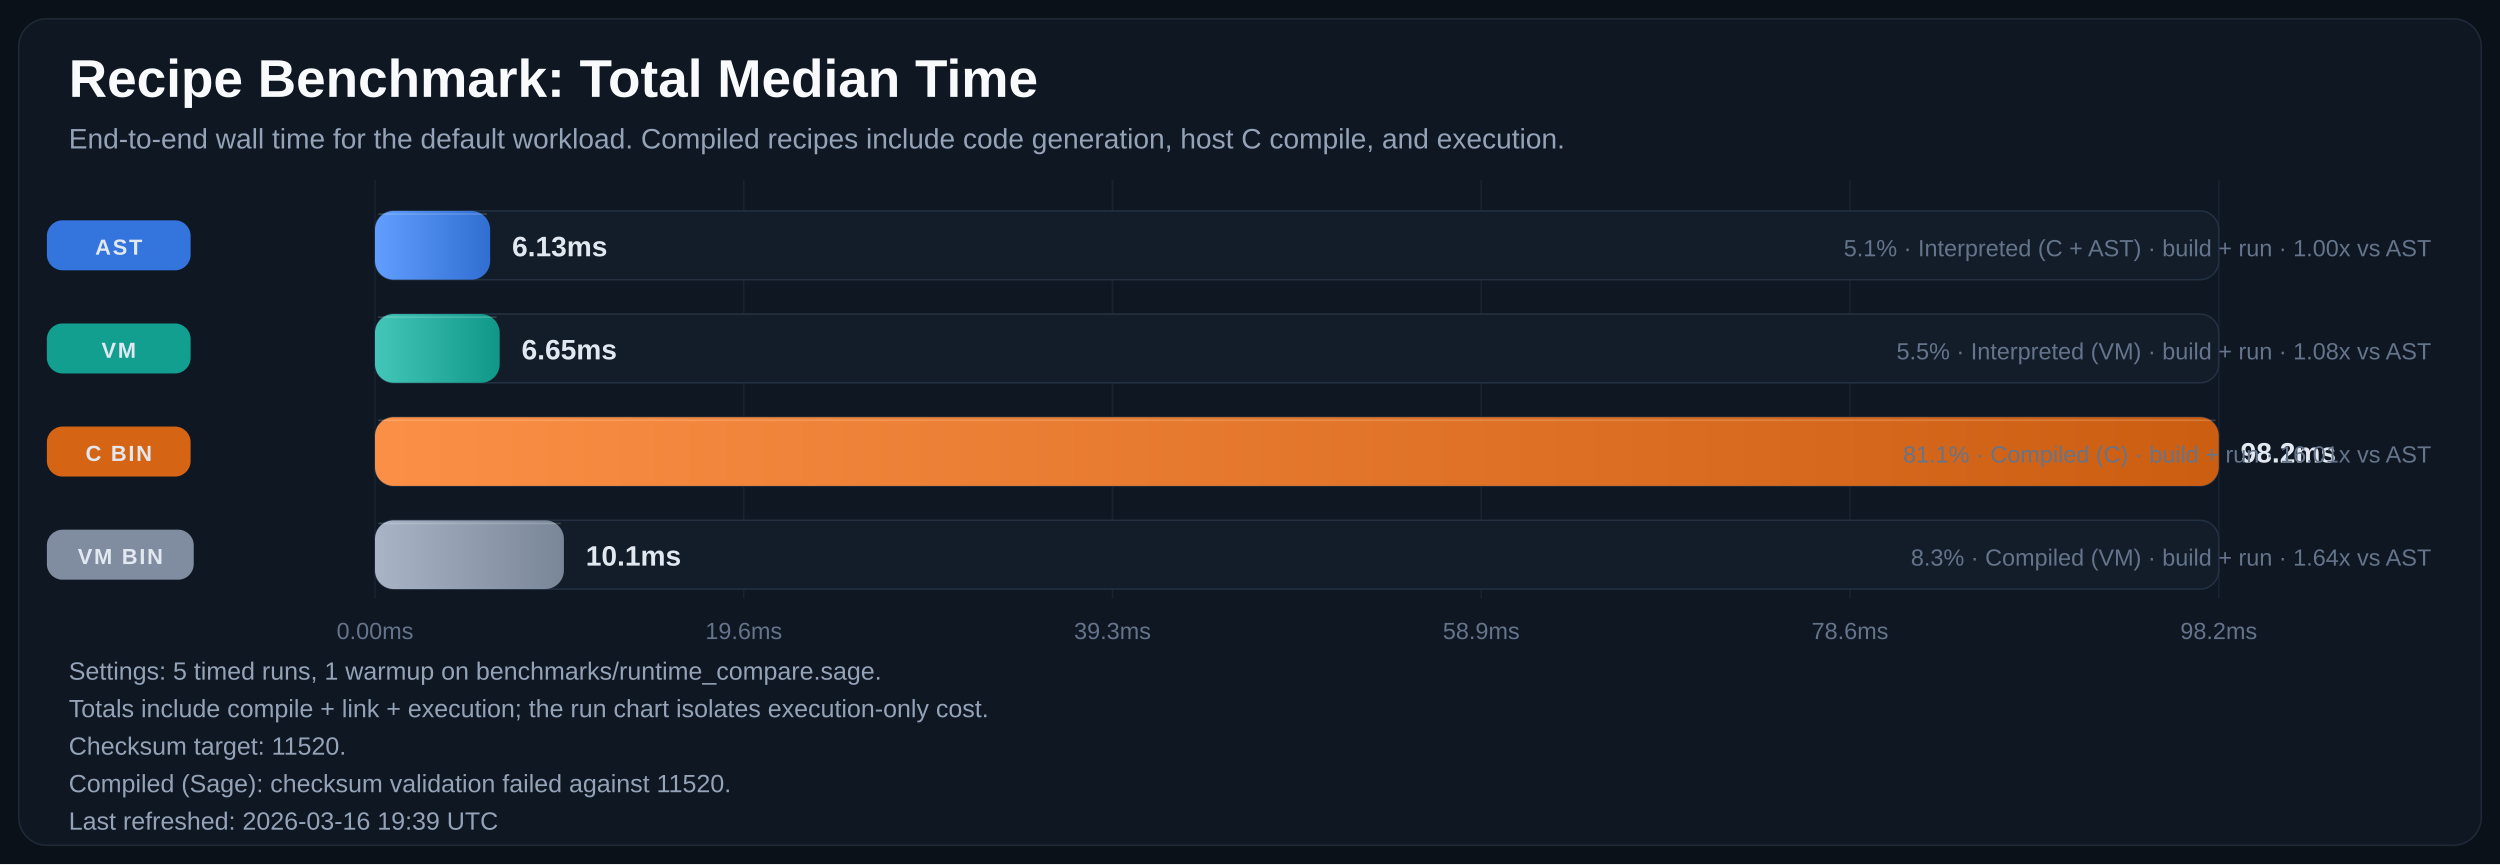
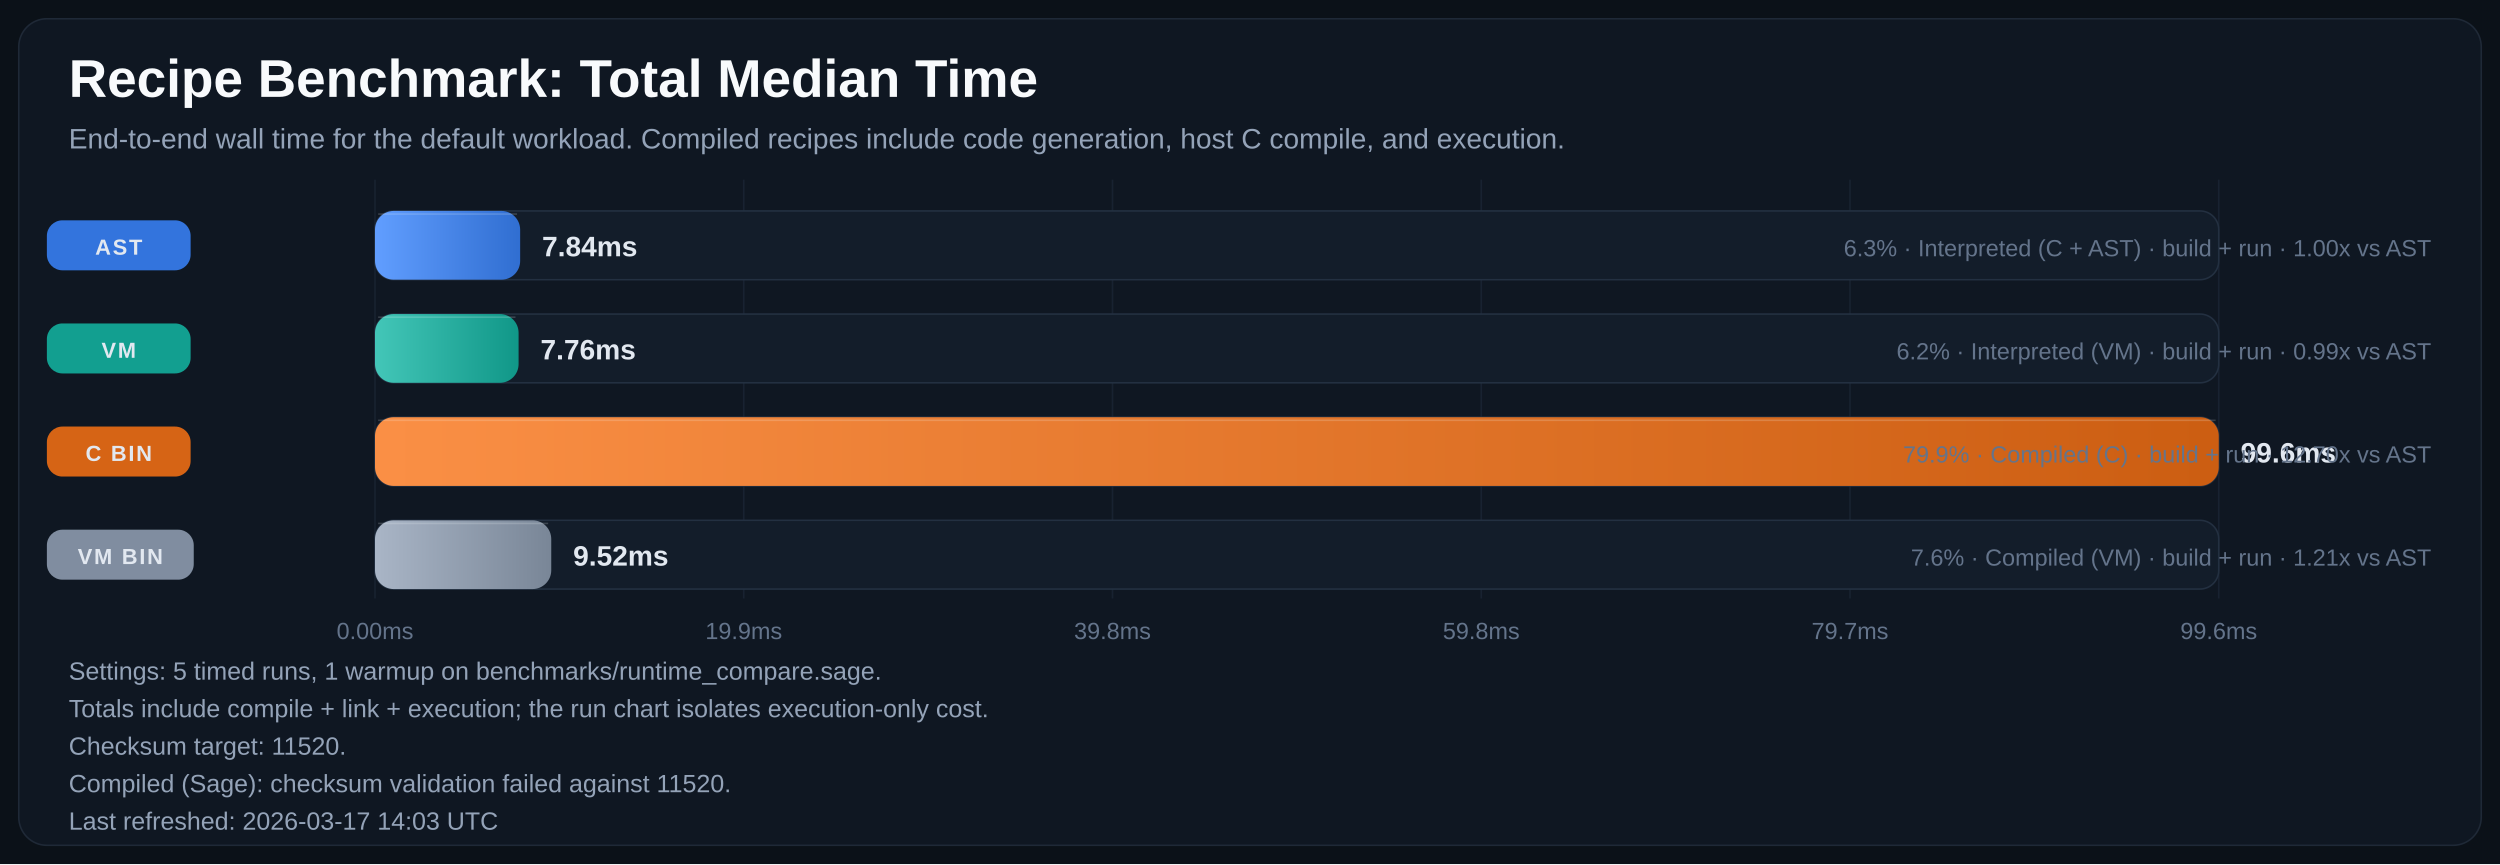
<svg xmlns="http://www.w3.org/2000/svg" width="1600" height="553" viewBox="0 0 1600 553" role="img" aria-labelledby="title desc">
  <defs>
    <linearGradient id="bar-gradient-0" x1="0%" y1="0%" x2="100%" y2="0%">
      <stop offset="0%" stop-color="#619EFF" />
      <stop offset="100%" stop-color="#306ED1" />
    </linearGradient>
    <linearGradient id="bar-gradient-1" x1="0%" y1="0%" x2="100%" y2="0%">
      <stop offset="0%" stop-color="#43C6B8" />
      <stop offset="100%" stop-color="#109788" />
    </linearGradient>
    <linearGradient id="bar-gradient-2" x1="0%" y1="0%" x2="100%" y2="0%">
      <stop offset="0%" stop-color="#FA8F45" />
      <stop offset="100%" stop-color="#CC5E12" />
    </linearGradient>
    <linearGradient id="bar-gradient-3" x1="0%" y1="0%" x2="100%" y2="0%">
      <stop offset="0%" stop-color="#A9B5C6" />
      <stop offset="100%" stop-color="#798697" />
    </linearGradient>
  </defs>
  <rect width="100%" height="100%" fill="#0B1118" />
  <rect x="12" y="12" width="1576" height="529" rx="18" fill="#0F1722" stroke="#1F2937" />
  <text x="44" y="62" fill="#F8FAFC" font-size="34" font-family="Segoe UI, Arial, sans-serif" font-weight="700">Recipe Benchmark: Total Median Time</text>
  <text x="44" y="95" fill="#94A3B8" font-size="18" font-family="Segoe UI, Arial, sans-serif">End-to-end wall time for the default workload. Compiled recipes include code generation, host C compile, and execution.</text>
  <line x1="240.0" y1="115" x2="240.0" y2="383" stroke="#182231" stroke-width="1" />
  <text x="240.0" y="409" text-anchor="middle" fill="#64748B" font-size="15" font-family="Segoe UI, Arial, sans-serif">0.00ms</text>
  <line x1="476.0" y1="115" x2="476.0" y2="383" stroke="#182231" stroke-width="1" />
-   <text x="476.0" y="409" text-anchor="middle" fill="#64748B" font-size="15" font-family="Segoe UI, Arial, sans-serif">19.6ms</text>
+   <text x="476.0" y="409" text-anchor="middle" fill="#64748B" font-size="15" font-family="Segoe UI, Arial, sans-serif">19.9ms</text>
  <line x1="712.0" y1="115" x2="712.0" y2="383" stroke="#182231" stroke-width="1" />
-   <text x="712.0" y="409" text-anchor="middle" fill="#64748B" font-size="15" font-family="Segoe UI, Arial, sans-serif">39.3ms</text>
+   <text x="712.0" y="409" text-anchor="middle" fill="#64748B" font-size="15" font-family="Segoe UI, Arial, sans-serif">39.8ms</text>
  <line x1="948.0" y1="115" x2="948.0" y2="383" stroke="#182231" stroke-width="1" />
-   <text x="948.0" y="409" text-anchor="middle" fill="#64748B" font-size="15" font-family="Segoe UI, Arial, sans-serif">58.9ms</text>
+   <text x="948.0" y="409" text-anchor="middle" fill="#64748B" font-size="15" font-family="Segoe UI, Arial, sans-serif">59.8ms</text>
  <line x1="1184.0" y1="115" x2="1184.0" y2="383" stroke="#182231" stroke-width="1" />
-   <text x="1184.0" y="409" text-anchor="middle" fill="#64748B" font-size="15" font-family="Segoe UI, Arial, sans-serif">78.6ms</text>
+   <text x="1184.0" y="409" text-anchor="middle" fill="#64748B" font-size="15" font-family="Segoe UI, Arial, sans-serif">79.7ms</text>
  <line x1="1420.0" y1="115" x2="1420.0" y2="383" stroke="#182231" stroke-width="1" />
-   <text x="1420.0" y="409" text-anchor="middle" fill="#64748B" font-size="15" font-family="Segoe UI, Arial, sans-serif">98.2ms</text>
+   <text x="1420.0" y="409" text-anchor="middle" fill="#64748B" font-size="15" font-family="Segoe UI, Arial, sans-serif">99.6ms</text>
  <rect x="30" y="141.0" width="92" height="32" rx="10" fill="#3479E6" opacity="0.95" />
  <text x="76.0" y="163.0" text-anchor="middle" fill="#E2E8F0" font-size="14" font-family="Segoe UI, Arial, sans-serif" font-weight="700" letter-spacing="1.1">AST</text>
  <rect x="240" y="135" width="1180" height="44" rx="12" fill="#131D2A" stroke="#233041" />
-   <rect x="240" y="135" width="73.7" height="44" rx="12" fill="url(#bar-gradient-0)" />
-   <line x1="242.0" y1="137.0" x2="311.7" y2="137.0" stroke="#F8FAFC" stroke-opacity="0.18" />
-   <text x="327.7" y="164.0" fill="#E2E8F0" font-size="18" font-family="Segoe UI, Arial, sans-serif" font-weight="700">6.13ms</text>
-   <text x="1556" y="164.0" text-anchor="end" fill="#64748B" font-size="15" font-family="Segoe UI, Arial, sans-serif">5.1% · Interpreted (C + AST) · build + run · 1.00x vs AST</text>
+   <rect x="240" y="135" width="92.9" height="44" rx="12" fill="url(#bar-gradient-0)" />
+   <line x1="242.0" y1="137.0" x2="330.9" y2="137.0" stroke="#F8FAFC" stroke-opacity="0.18" />
+   <text x="346.9" y="164.0" fill="#E2E8F0" font-size="18" font-family="Segoe UI, Arial, sans-serif" font-weight="700">7.84ms</text>
+   <text x="1556" y="164.0" text-anchor="end" fill="#64748B" font-size="15" font-family="Segoe UI, Arial, sans-serif">6.3% · Interpreted (C + AST) · build + run · 1.00x vs AST</text>
  <rect x="30" y="207.0" width="92" height="32" rx="10" fill="#12A695" opacity="0.95" />
  <text x="76.0" y="229.0" text-anchor="middle" fill="#E2E8F0" font-size="14" font-family="Segoe UI, Arial, sans-serif" font-weight="700" letter-spacing="1.1">VM</text>
  <rect x="240" y="201" width="1180" height="44" rx="12" fill="#131D2A" stroke="#233041" />
-   <rect x="240" y="201" width="79.8" height="44" rx="12" fill="url(#bar-gradient-1)" />
-   <line x1="242.0" y1="203.0" x2="317.8" y2="203.0" stroke="#F8FAFC" stroke-opacity="0.18" />
-   <text x="333.8" y="230.0" fill="#E2E8F0" font-size="18" font-family="Segoe UI, Arial, sans-serif" font-weight="700">6.65ms</text>
-   <text x="1556" y="230.0" text-anchor="end" fill="#64748B" font-size="15" font-family="Segoe UI, Arial, sans-serif">5.5% · Interpreted (VM) · build + run · 1.08x vs AST</text>
+   <rect x="240" y="201" width="91.9" height="44" rx="12" fill="url(#bar-gradient-1)" />
+   <line x1="242.0" y1="203.0" x2="329.9" y2="203.0" stroke="#F8FAFC" stroke-opacity="0.18" />
+   <text x="345.9" y="230.0" fill="#E2E8F0" font-size="18" font-family="Segoe UI, Arial, sans-serif" font-weight="700">7.76ms</text>
+   <text x="1556" y="230.0" text-anchor="end" fill="#64748B" font-size="15" font-family="Segoe UI, Arial, sans-serif">6.2% · Interpreted (VM) · build + run · 0.99x vs AST</text>
  <rect x="30" y="273.0" width="92" height="32" rx="10" fill="#E06814" opacity="0.95" />
  <text x="76.0" y="295.0" text-anchor="middle" fill="#E2E8F0" font-size="14" font-family="Segoe UI, Arial, sans-serif" font-weight="700" letter-spacing="1.1">C BIN</text>
  <rect x="240" y="267" width="1180" height="44" rx="12" fill="#131D2A" stroke="#233041" />
  <rect x="240" y="267" width="1180.0" height="44" rx="12" fill="url(#bar-gradient-2)" />
  <line x1="242.0" y1="269.0" x2="1418.0" y2="269.0" stroke="#F8FAFC" stroke-opacity="0.18" />
-   <text x="1434.0" y="296.0" fill="#E2E8F0" font-size="18" font-family="Segoe UI, Arial, sans-serif" font-weight="700">98.2ms</text>
-   <text x="1556" y="296.0" text-anchor="end" fill="#64748B" font-size="15" font-family="Segoe UI, Arial, sans-serif">81.1% · Compiled (C) · build + run · 16.01x vs AST</text>
+   <text x="1434.0" y="296.0" fill="#E2E8F0" font-size="18" font-family="Segoe UI, Arial, sans-serif" font-weight="700">99.6ms</text>
+   <text x="1556" y="296.0" text-anchor="end" fill="#64748B" font-size="15" font-family="Segoe UI, Arial, sans-serif">79.9% · Compiled (C) · build + run · 12.70x vs AST</text>
  <rect x="30" y="339.0" width="94" height="32" rx="10" fill="#8593A6" opacity="0.95" />
  <text x="77.0" y="361.0" text-anchor="middle" fill="#E2E8F0" font-size="14" font-family="Segoe UI, Arial, sans-serif" font-weight="700" letter-spacing="1.1">VM BIN</text>
  <rect x="240" y="333" width="1180" height="44" rx="12" fill="#131D2A" stroke="#233041" />
-   <rect x="240" y="333" width="120.9" height="44" rx="12" fill="url(#bar-gradient-3)" />
-   <line x1="242.0" y1="335.0" x2="358.9" y2="335.0" stroke="#F8FAFC" stroke-opacity="0.18" />
-   <text x="374.9" y="362.0" fill="#E2E8F0" font-size="18" font-family="Segoe UI, Arial, sans-serif" font-weight="700">10.1ms</text>
-   <text x="1556" y="362.0" text-anchor="end" fill="#64748B" font-size="15" font-family="Segoe UI, Arial, sans-serif">8.3% · Compiled (VM) · build + run · 1.64x vs AST</text>
+   <rect x="240" y="333" width="112.8" height="44" rx="12" fill="url(#bar-gradient-3)" />
+   <line x1="242.0" y1="335.0" x2="350.8" y2="335.0" stroke="#F8FAFC" stroke-opacity="0.18" />
+   <text x="366.8" y="362.0" fill="#E2E8F0" font-size="18" font-family="Segoe UI, Arial, sans-serif" font-weight="700">9.52ms</text>
+   <text x="1556" y="362.0" text-anchor="end" fill="#64748B" font-size="15" font-family="Segoe UI, Arial, sans-serif">7.6% · Compiled (VM) · build + run · 1.21x vs AST</text>
  <text x="44" y="435" fill="#94A3B8" font-size="16" font-family="Segoe UI, Arial, sans-serif">Settings: 5 timed runs, 1 warmup on benchmarks/runtime_compare.sage.</text>
  <text x="44" y="459" fill="#94A3B8" font-size="16" font-family="Segoe UI, Arial, sans-serif">Totals include compile + link + execution; the run chart isolates execution-only cost.</text>
  <text x="44" y="483" fill="#94A3B8" font-size="16" font-family="Segoe UI, Arial, sans-serif">Checksum target: 11520.</text>
  <text x="44" y="507" fill="#94A3B8" font-size="16" font-family="Segoe UI, Arial, sans-serif">Compiled (Sage): checksum validation failed against 11520.</text>
-   <text x="44" y="531" fill="#94A3B8" font-size="16" font-family="Segoe UI, Arial, sans-serif">Last refreshed: 2026-03-16 19:39 UTC</text>
+   <text x="44" y="531" fill="#94A3B8" font-size="16" font-family="Segoe UI, Arial, sans-serif">Last refreshed: 2026-03-17 14:03 UTC</text>
</svg>
